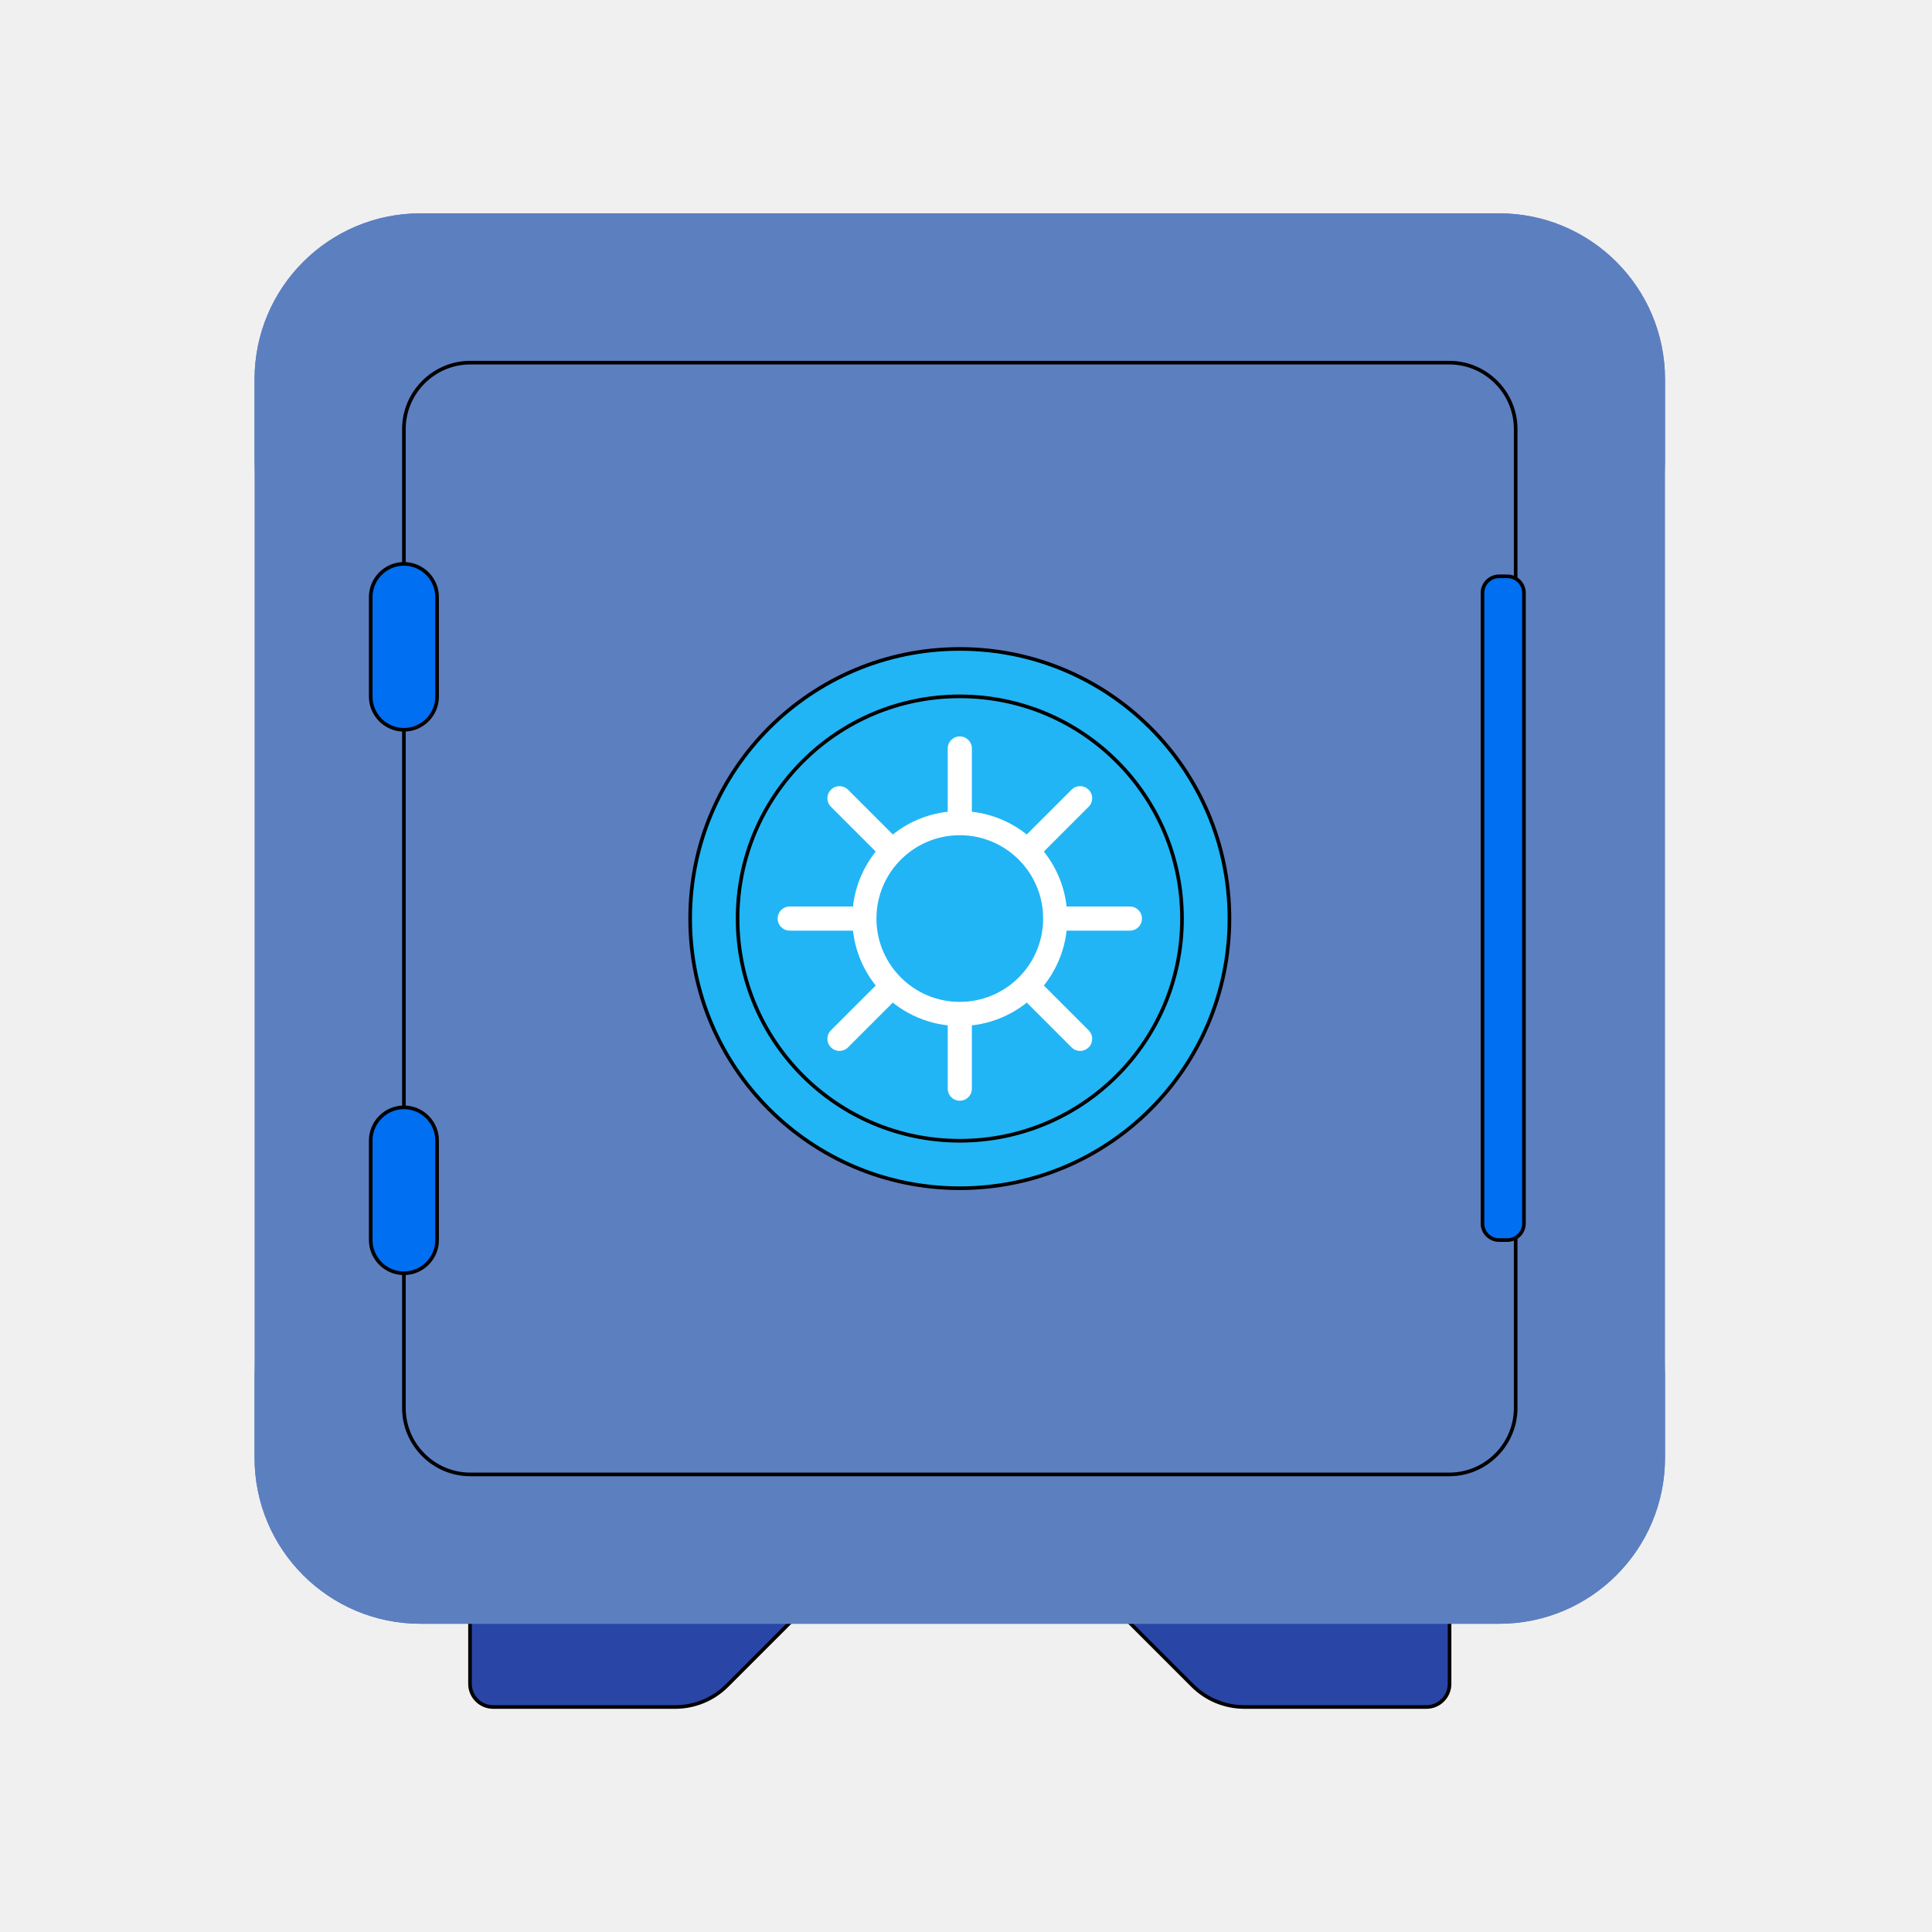
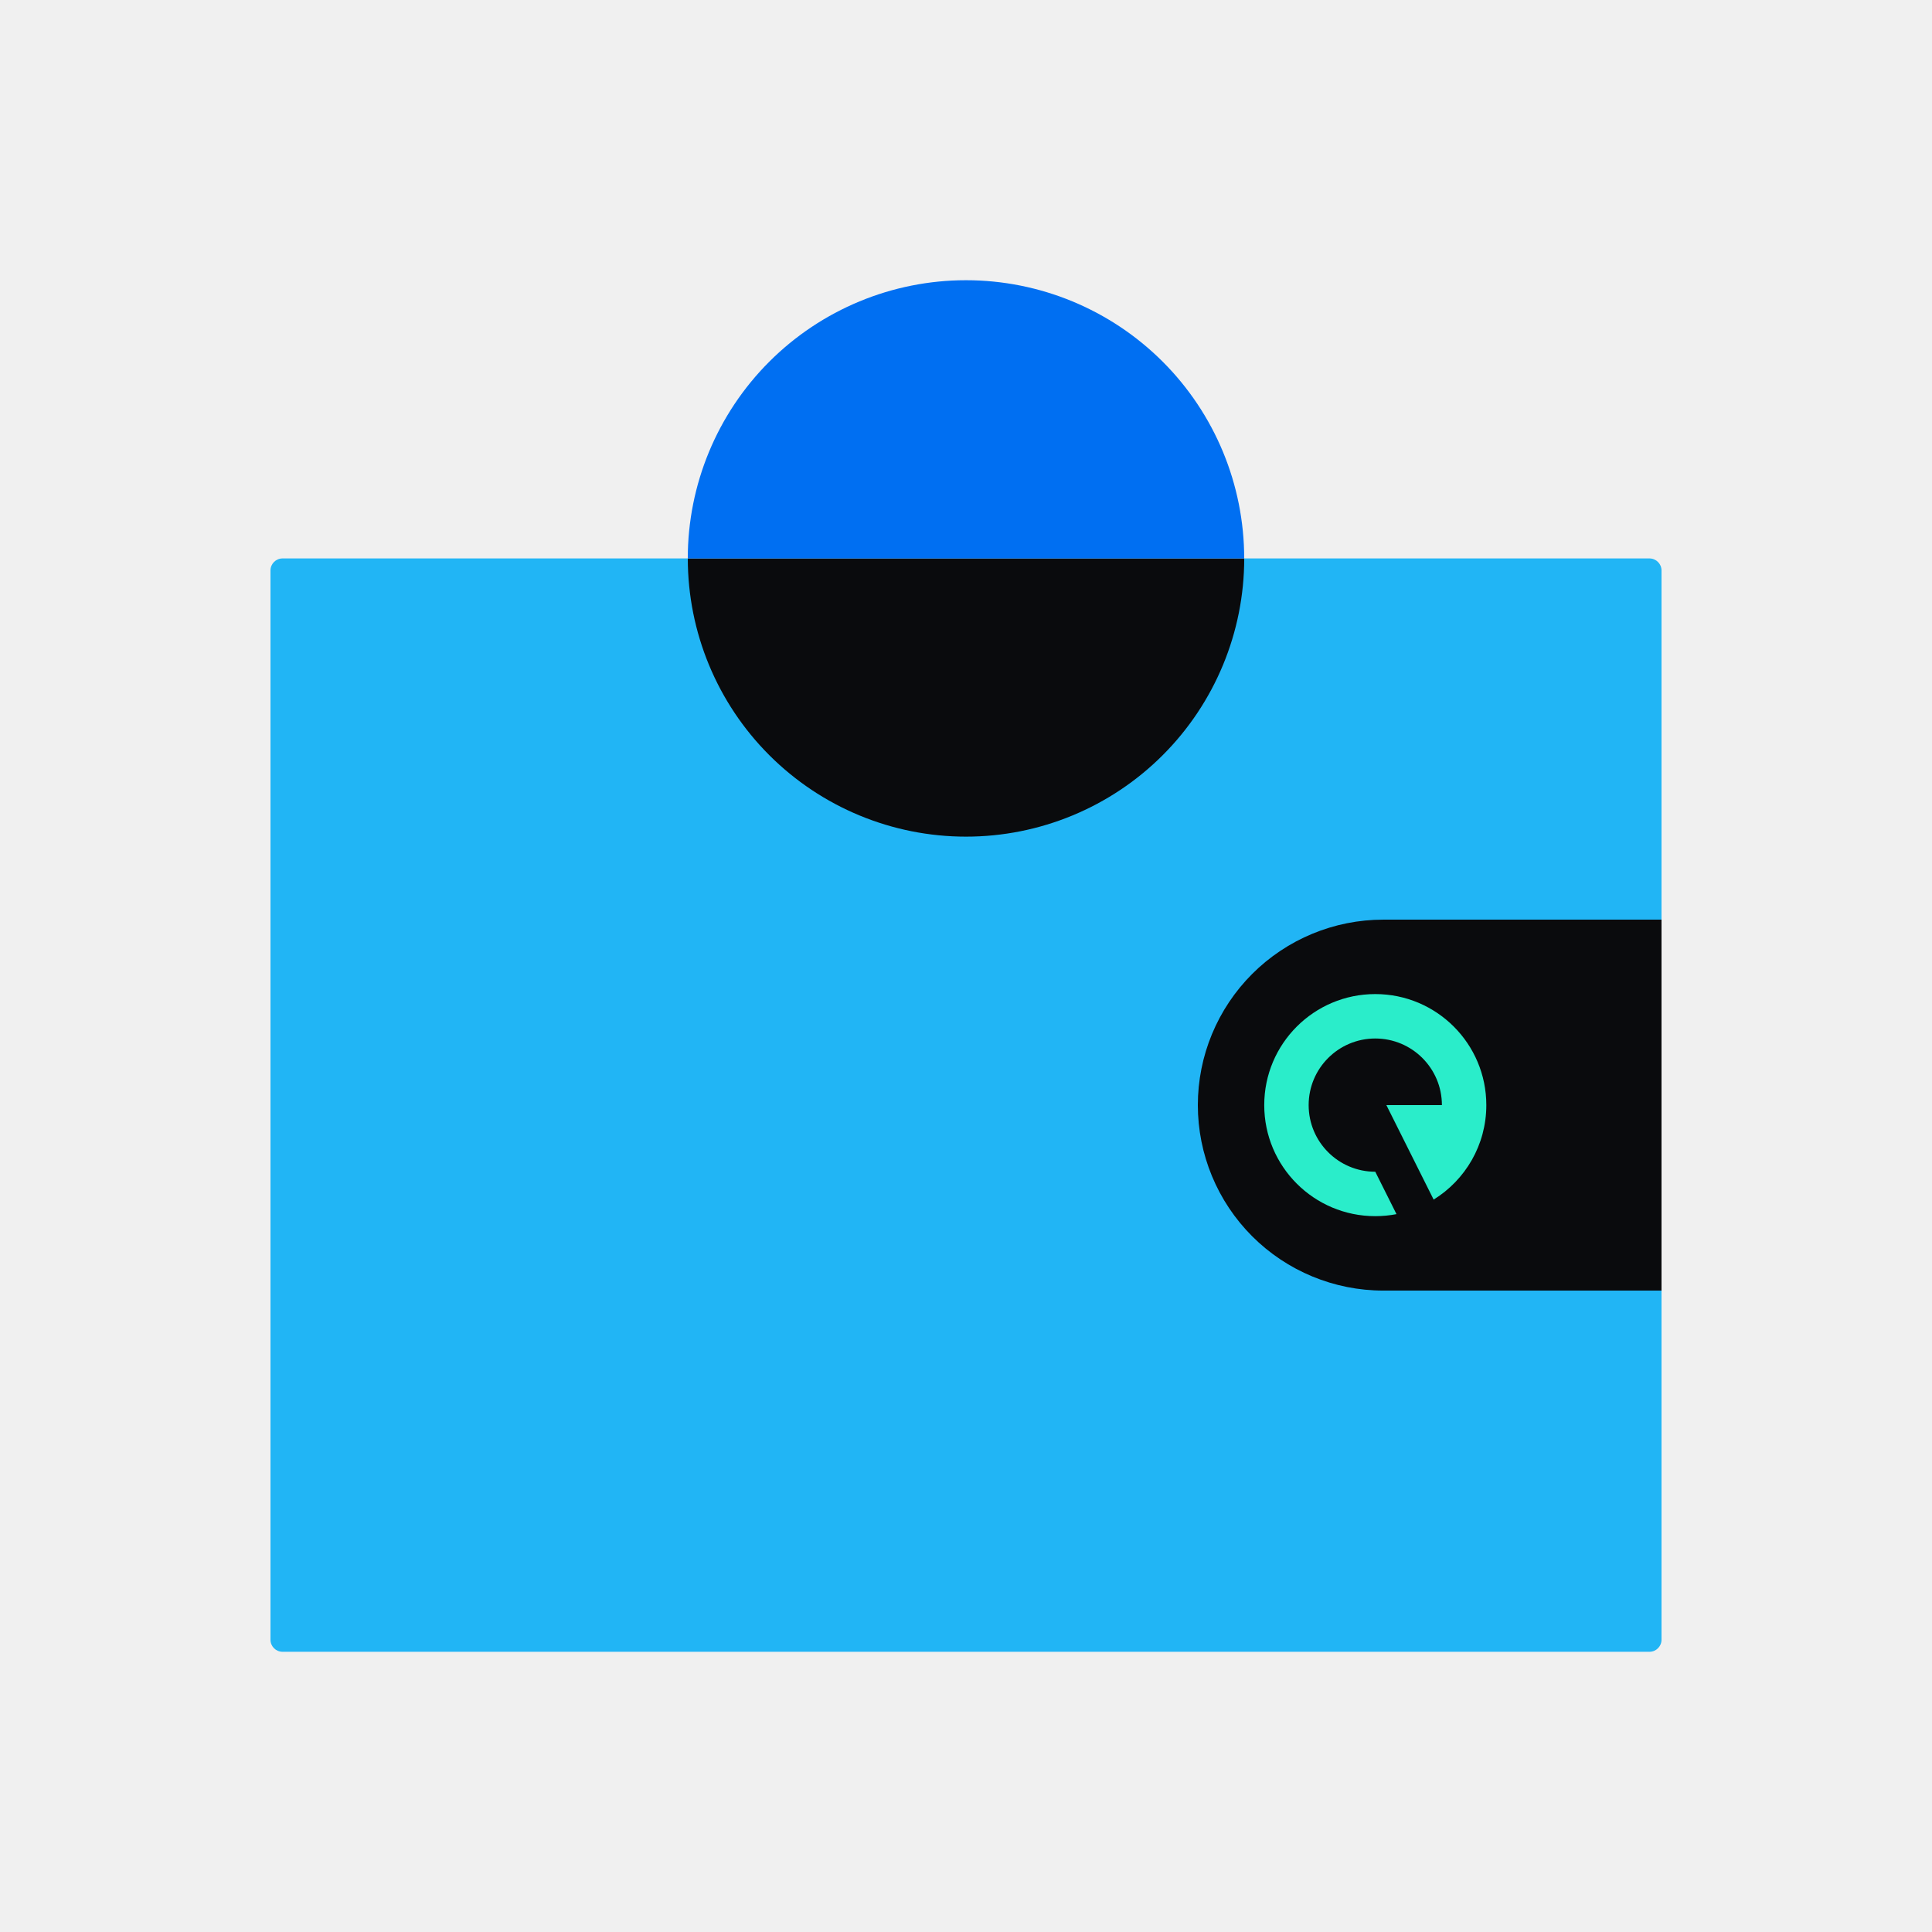
- <svg xmlns="http://www.w3.org/2000/svg" width="160" height="160" viewBox="0 0 160 160" fill="none">
-   <g clip-path="url(#clip0_1_22)">
-     <path d="M65.422 131.896V134.376L60.21 139.589C59.07 140.729 57.528 141.366 55.918 141.366H40.836C39.785 141.366 38.925 140.505 38.925 139.454V131.896C38.925 130.845 39.785 129.985 40.836 129.985H63.511C64.561 129.985 65.422 130.845 65.422 131.896Z" fill="#2946A7" stroke="black" stroke-width="0.3" />
-     <path d="M98.762 139.589L93.549 134.376V131.896C93.549 130.845 94.41 129.985 95.461 129.985H118.135C119.186 129.985 120.046 130.845 120.046 131.896V139.454C120.046 140.505 119.186 141.366 118.135 141.366H103.053C101.444 141.366 99.902 140.729 98.762 139.589Z" fill="#2946A7" stroke="black" stroke-width="0.3" />
-     <path d="M124.147 134.475H34.824C27.232 134.475 21.082 128.325 21.082 120.733V31.41C21.082 23.818 27.232 17.668 34.824 17.668H124.147C131.74 17.668 137.889 23.818 137.889 31.41V120.733C137.889 128.325 131.74 134.475 124.147 134.475Z" fill="#5C7FC0" />
-     <path d="M124.147 17.668H34.824C27.232 17.668 21.082 23.818 21.082 31.41V39.312C21.082 31.719 27.232 25.57 34.824 25.57H124.147C131.74 25.57 137.889 31.719 137.889 39.312V31.41C137.889 23.818 131.74 17.668 124.147 17.668Z" fill="#5C7FC0" />
-     <path d="M124.147 126.571H34.824C27.232 126.571 21.082 120.422 21.082 112.829V120.731C21.082 128.323 27.232 134.473 34.824 134.473H124.147C131.74 134.473 137.889 128.323 137.889 120.731V112.829C137.889 120.422 131.74 126.571 124.147 126.571Z" fill="#5C7FC0" />
-     <path d="M120.025 30.033H38.947C35.924 30.033 33.45 32.507 33.45 35.53V38.279C33.45 35.255 35.924 33.812 38.947 33.812H120.025C123.048 33.812 125.522 35.255 125.522 38.279V35.53C125.522 32.472 123.048 30.033 120.025 30.033Z" fill="#5C7FC0" />
-     <path d="M120.025 117.642H38.947C35.924 117.642 33.45 115.168 33.45 112.145V116.611C33.45 119.634 35.924 122.108 38.947 122.108H120.025C123.048 122.108 125.522 119.634 125.522 116.611V112.145C125.522 115.168 123.048 117.642 120.025 117.642Z" fill="#5C7FC0" />
-     <path d="M38.947 122.105C35.924 122.105 33.45 119.631 33.45 116.608V35.53C33.45 32.507 35.924 30.033 38.947 30.033H120.025C123.048 30.033 125.522 32.507 125.522 35.53V116.608C125.522 119.631 123.048 122.105 120.025 122.105H38.947Z" fill="#5C7FC0" stroke="black" stroke-width="0.3" stroke-miterlimit="10" stroke-linecap="round" stroke-linejoin="round" />
-     <path d="M124.834 102.696H124.147C123.391 102.696 122.773 102.078 122.773 101.322V49.102C122.773 48.346 123.391 47.728 124.147 47.728H124.834C125.59 47.728 126.208 48.346 126.208 49.102V101.322C126.208 102.078 125.59 102.696 124.834 102.696Z" fill="#006FF2" stroke="black" stroke-width="0.3" stroke-miterlimit="10" stroke-linecap="round" stroke-linejoin="round" />
-     <path d="M79.486 98.403C91.819 98.403 101.817 88.405 101.817 76.072C101.817 63.739 91.819 53.742 79.486 53.742C67.153 53.742 57.155 63.739 57.155 76.072C57.155 88.405 67.153 98.403 79.486 98.403Z" fill="#21B5F5" />
-     <path d="M79.486 98.403C91.819 98.403 101.817 88.405 101.817 76.072C101.817 63.739 91.819 53.742 79.486 53.742C67.153 53.742 57.155 63.739 57.155 76.072C57.155 88.405 67.153 98.403 79.486 98.403Z" stroke="black" stroke-width="0.3" stroke-miterlimit="10" stroke-linecap="round" stroke-linejoin="round" />
-     <path d="M97.888 76.071C97.888 86.234 89.649 94.473 79.486 94.473C69.323 94.473 61.084 86.234 61.084 76.071C61.084 65.908 69.323 57.669 79.486 57.669C89.649 57.669 97.888 65.908 97.888 76.071Z" fill="#21B5F5" stroke="black" stroke-width="0.3" />
-     <path d="M79.486 61.986V90.158" stroke="white" stroke-width="2" stroke-miterlimit="10" stroke-linecap="round" stroke-linejoin="round" />
-     <path d="M93.572 76.072H65.4" stroke="white" stroke-width="2" stroke-miterlimit="10" stroke-linecap="round" stroke-linejoin="round" />
-     <path d="M89.449 66.107L69.523 86.032" stroke="white" stroke-width="2" stroke-miterlimit="10" stroke-linecap="round" stroke-linejoin="round" />
-     <path d="M89.449 86.032L69.523 66.107" stroke="white" stroke-width="2" stroke-miterlimit="10" stroke-linecap="round" stroke-linejoin="round" />
-     <path d="M33.45 60.439C31.939 60.439 30.702 59.202 30.702 57.69V49.445C30.702 47.933 31.939 46.697 33.45 46.697C34.962 46.697 36.199 47.933 36.199 49.445V57.69C36.199 59.202 34.962 60.439 33.45 60.439Z" fill="#006FF2" />
-     <path d="M33.45 105.446C31.939 105.446 30.702 104.209 30.702 102.698V94.452C30.702 92.941 31.939 91.704 33.45 91.704C34.962 91.704 36.199 92.941 36.199 94.452V102.698C36.199 104.209 34.962 105.446 33.45 105.446Z" fill="#2946A7" />
-     <path d="M33.45 60.439C31.939 60.439 30.702 59.202 30.702 57.69V49.445C30.702 47.933 31.939 46.697 33.45 46.697C34.962 46.697 36.199 47.933 36.199 49.445V57.69C36.199 59.202 34.962 60.439 33.45 60.439Z" stroke="black" stroke-width="0.3" stroke-miterlimit="10" stroke-linecap="round" stroke-linejoin="round" />
-     <path d="M33.45 105.446C31.939 105.446 30.702 104.209 30.702 102.698V94.452C30.702 92.941 31.939 91.704 33.45 91.704C34.962 91.704 36.199 92.941 36.199 94.452V102.698C36.199 104.209 34.962 105.446 33.45 105.446Z" fill="#006FF2" stroke="black" stroke-width="0.3" stroke-miterlimit="10" stroke-linecap="round" stroke-linejoin="round" />
-     <path d="M79.486 84.657C84.229 84.657 88.074 80.812 88.074 76.069C88.074 71.325 84.229 67.48 79.486 67.48C74.742 67.48 70.897 71.325 70.897 76.069C70.897 80.812 74.742 84.657 79.486 84.657Z" fill="#21B5F5" />
-     <path d="M79.486 83.972C83.85 83.972 87.388 80.435 87.388 76.071C87.388 71.707 83.85 68.169 79.486 68.169C75.122 68.169 71.584 71.707 71.584 76.071C71.584 80.435 75.122 83.972 79.486 83.972Z" stroke="white" stroke-width="2" stroke-miterlimit="10" stroke-linecap="round" stroke-linejoin="round" />
-   </g>
-   <defs>
-     <clipPath id="clip0_1_22">
-       <rect width="117" height="125" fill="white" transform="translate(21 17)" />
-     </clipPath>
-   </defs>
+ <svg xmlns="http://www.w3.org/2000/svg" width="168" height="168" viewBox="0 0 168 168" fill="none">
+   <path d="M144.48 49.609C144.48 49.029 144.01 48.559 143.43 48.559H24.57C23.99 48.559 23.52 49.029 23.52 49.609V142.584C23.52 143.163 23.99 143.634 24.57 143.634H143.43C144.01 143.634 144.48 143.163 144.48 142.584V49.609Z" fill="#21B5F5" />
+   <path fill-rule="evenodd" clip-rule="evenodd" d="M120.288 79.969L144.48 79.969L144.48 112.225L120.288 112.225C116.011 112.225 111.909 110.525 108.884 107.501C105.86 104.476 104.16 100.374 104.16 96.097C104.16 91.819 105.86 87.717 108.884 84.692C111.909 81.668 116.011 79.969 120.288 79.969Z" fill="#0A0B0D" />
+   <path d="M108.193 48.559C108.193 54.975 105.644 61.129 101.107 65.666C96.57 70.203 90.417 72.751 84.001 72.751C77.585 72.751 71.431 70.203 66.894 65.666C62.357 61.129 59.809 54.975 59.809 48.559L108.193 48.559Z" fill="#0A0B0D" />
+   <path d="M59.807 48.559C59.807 42.143 62.356 35.989 66.893 31.452C71.43 26.916 77.583 24.367 83.999 24.367C90.415 24.367 96.569 26.916 101.106 31.452C105.643 35.989 108.191 42.143 108.191 48.559L59.807 48.559Z" fill="#006FF2" />
+   <path d="M119.589 86.441C124.922 86.441 129.245 90.764 129.245 96.097C129.245 99.568 127.414 102.611 124.665 104.313L120.555 96.097H125.383C125.383 92.897 122.789 90.304 119.589 90.304C116.39 90.304 113.796 92.897 113.796 96.097C113.796 99.297 116.39 101.89 119.589 101.89L121.434 105.577C120.837 105.692 120.22 105.753 119.589 105.753C114.257 105.753 109.934 101.43 109.934 96.097C109.934 90.764 114.257 86.441 119.589 86.441Z" fill="#2AEDCA" />
</svg>
